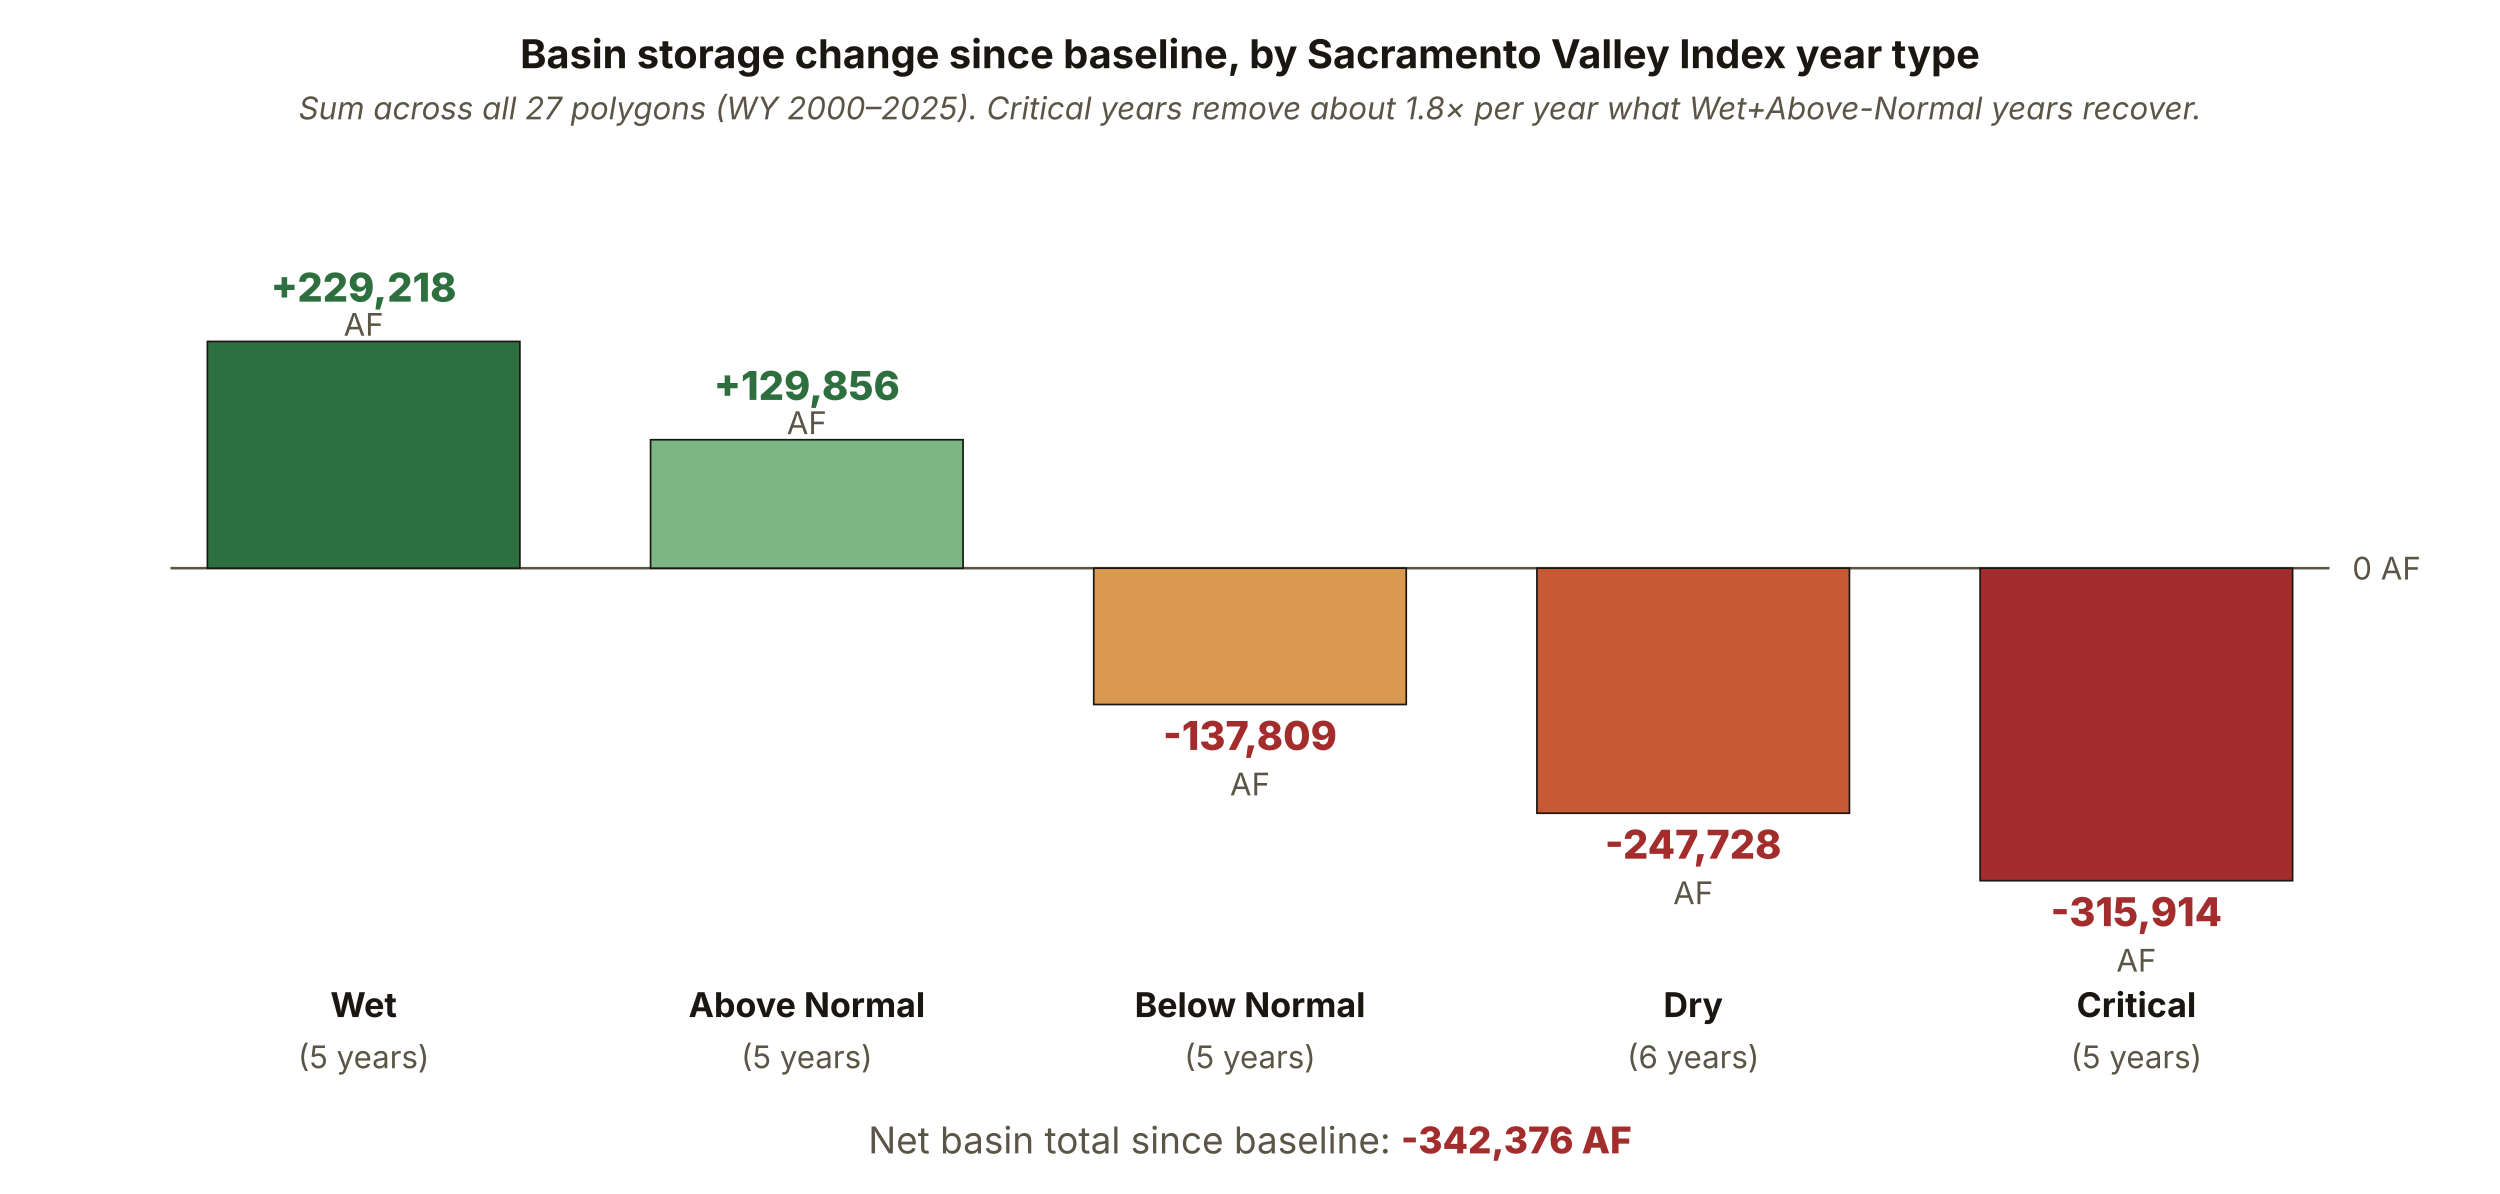
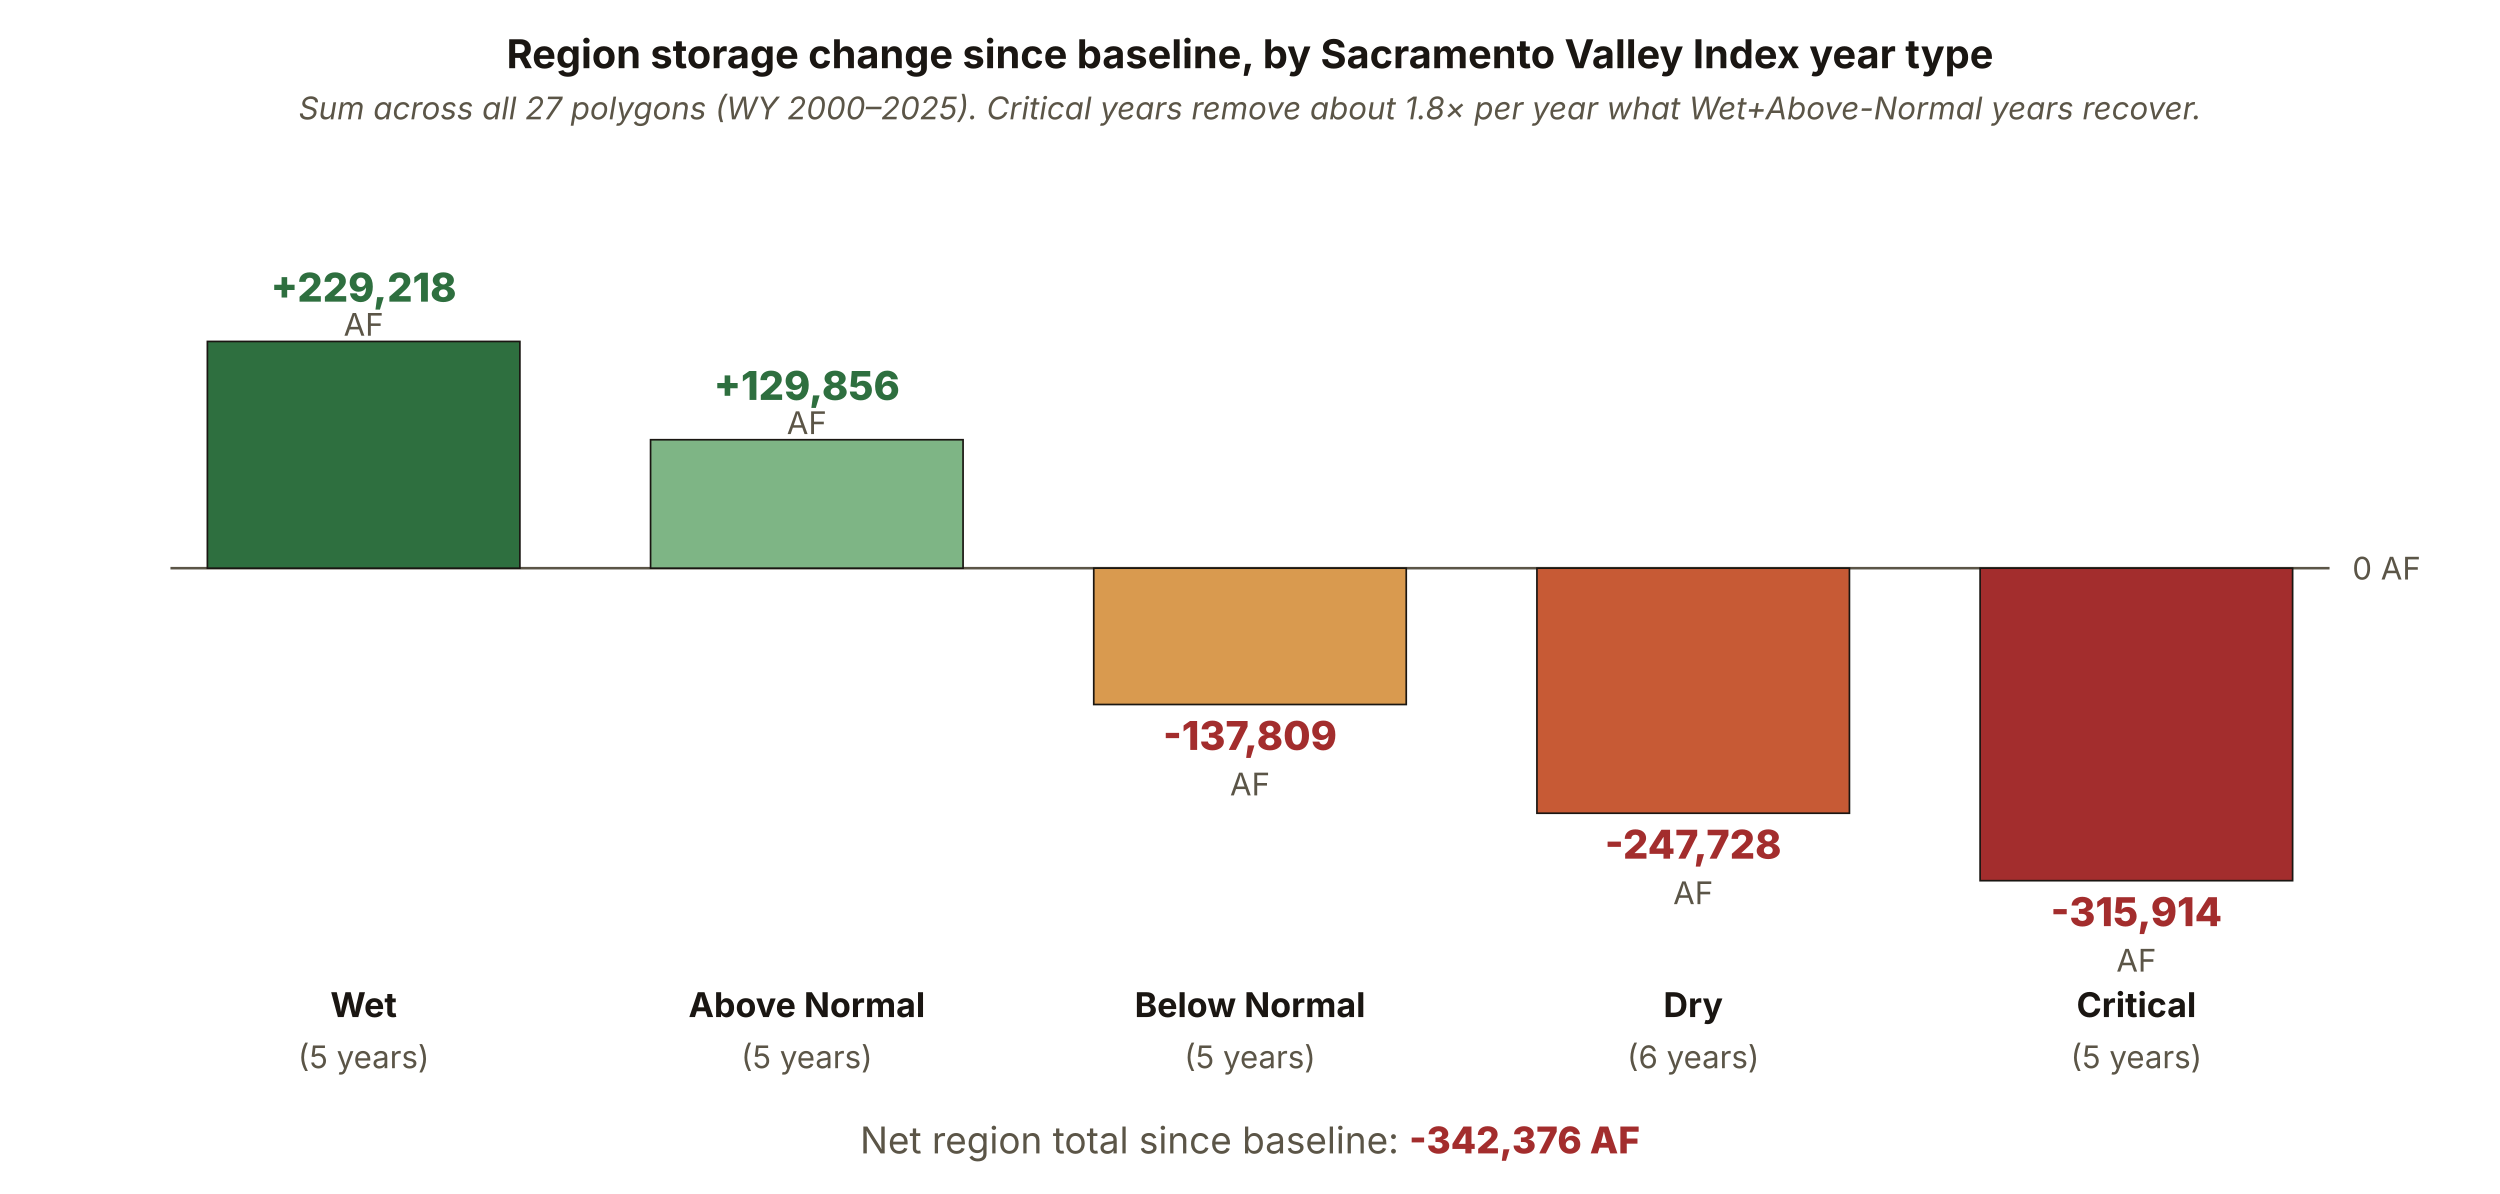
<svg xmlns="http://www.w3.org/2000/svg" viewBox="0 0 880 420" style="background:#fafaf7;font-family:'Inter',ui-sans-serif,system-ui;width:100%;height:auto;display:block;">
-   <text x="440.0" y="24" text-anchor="middle" font-size="14" font-weight="700" fill="#1a1612">Basin storage change since baseline, by Sacramento Valley Index year type</text>
+   <text x="440.0" y="24" text-anchor="middle" font-size="14" font-weight="700" fill="#1a1612">Region storage change since baseline, by Sacramento Valley Index year type</text>
  <text x="440.0" y="42" text-anchor="middle" font-size="11" fill="#5b5547" font-style="italic">Sum across all 27 polygons (WY 2000–2025). Critical years remove about 1.8× per year what Wet+Above-Normal years recover.</text>
  <line x1="60" y1="200" x2="820" y2="200" stroke="#5b5547" stroke-width="0.9" />
  <text x="828" y="204" font-size="11" fill="#5b5547">0 AF</text>
  <rect x="73.0" y="120.187" width="110" height="79.813" fill="#2e6f3f" stroke="#1a1612" stroke-width="0.6" />
  <text x="128.0" y="106.187" text-anchor="middle" font-size="14" font-weight="800" fill="#2e6f3f">+229,218</text>
  <text x="128.0" y="118.187" text-anchor="middle" font-size="11" fill="#5b5547">AF</text>
  <text x="128.0" y="358" text-anchor="middle" font-size="12" font-weight="700" fill="#1a1612">Wet</text>
  <text x="128.0" y="376" text-anchor="middle" font-size="11" fill="#5b5547">(5 years)</text>
  <rect x="229.0" y="154.785" width="110" height="45.215" fill="#7eb585" stroke="#1a1612" stroke-width="0.6" />
  <text x="284.0" y="140.785" text-anchor="middle" font-size="14" font-weight="800" fill="#2e6f3f">+129,856</text>
  <text x="284.0" y="152.785" text-anchor="middle" font-size="11" fill="#5b5547">AF</text>
  <text x="284.0" y="358" text-anchor="middle" font-size="12" font-weight="700" fill="#1a1612">Above Normal</text>
  <text x="284.0" y="376" text-anchor="middle" font-size="11" fill="#5b5547">(5 years)</text>
  <rect x="385.0" y="200" width="110" height="47.985" fill="#d99a4f" stroke="#1a1612" stroke-width="0.6" />
  <text x="440.0" y="263.985" text-anchor="middle" font-size="14" font-weight="800" fill="#a32d2d">-137,809</text>
  <text x="440.0" y="279.985" text-anchor="middle" font-size="11" fill="#5b5547">AF</text>
  <text x="440.0" y="358" text-anchor="middle" font-size="12" font-weight="700" fill="#1a1612">Below Normal</text>
  <text x="440.0" y="376" text-anchor="middle" font-size="11" fill="#5b5547">(5 years)</text>
  <rect x="541.0" y="200" width="110" height="86.258" fill="#c75a35" stroke="#1a1612" stroke-width="0.6" />
  <text x="596.0" y="302.258" text-anchor="middle" font-size="14" font-weight="800" fill="#a32d2d">-247,728</text>
  <text x="596.0" y="318.258" text-anchor="middle" font-size="11" fill="#5b5547">AF</text>
  <text x="596.0" y="358" text-anchor="middle" font-size="12" font-weight="700" fill="#1a1612">Dry</text>
  <text x="596.0" y="376" text-anchor="middle" font-size="11" fill="#5b5547">(6 years)</text>
  <rect x="697.0" y="200" width="110" height="110" fill="#a32d2d" stroke="#1a1612" stroke-width="0.6" />
  <text x="752.0" y="326.0" text-anchor="middle" font-size="14" font-weight="800" fill="#a32d2d">-315,914</text>
  <text x="752.0" y="342.0" text-anchor="middle" font-size="11" fill="#5b5547">AF</text>
  <text x="752.0" y="358" text-anchor="middle" font-size="12" font-weight="700" fill="#1a1612">Critical</text>
  <text x="752.0" y="376" text-anchor="middle" font-size="11" fill="#5b5547">(5 years)</text>
-   <text x="440.0" y="406" text-anchor="middle" font-size="13" fill="#5b5547">Net basin total since baseline: <tspan font-weight="800" fill="#a32d2d">-342,376 AF</tspan>
+   <text x="440.0" y="406" text-anchor="middle" font-size="13" fill="#5b5547">Net region total since baseline: <tspan font-weight="800" fill="#a32d2d">-342,376 AF</tspan>
  </text>
</svg>
